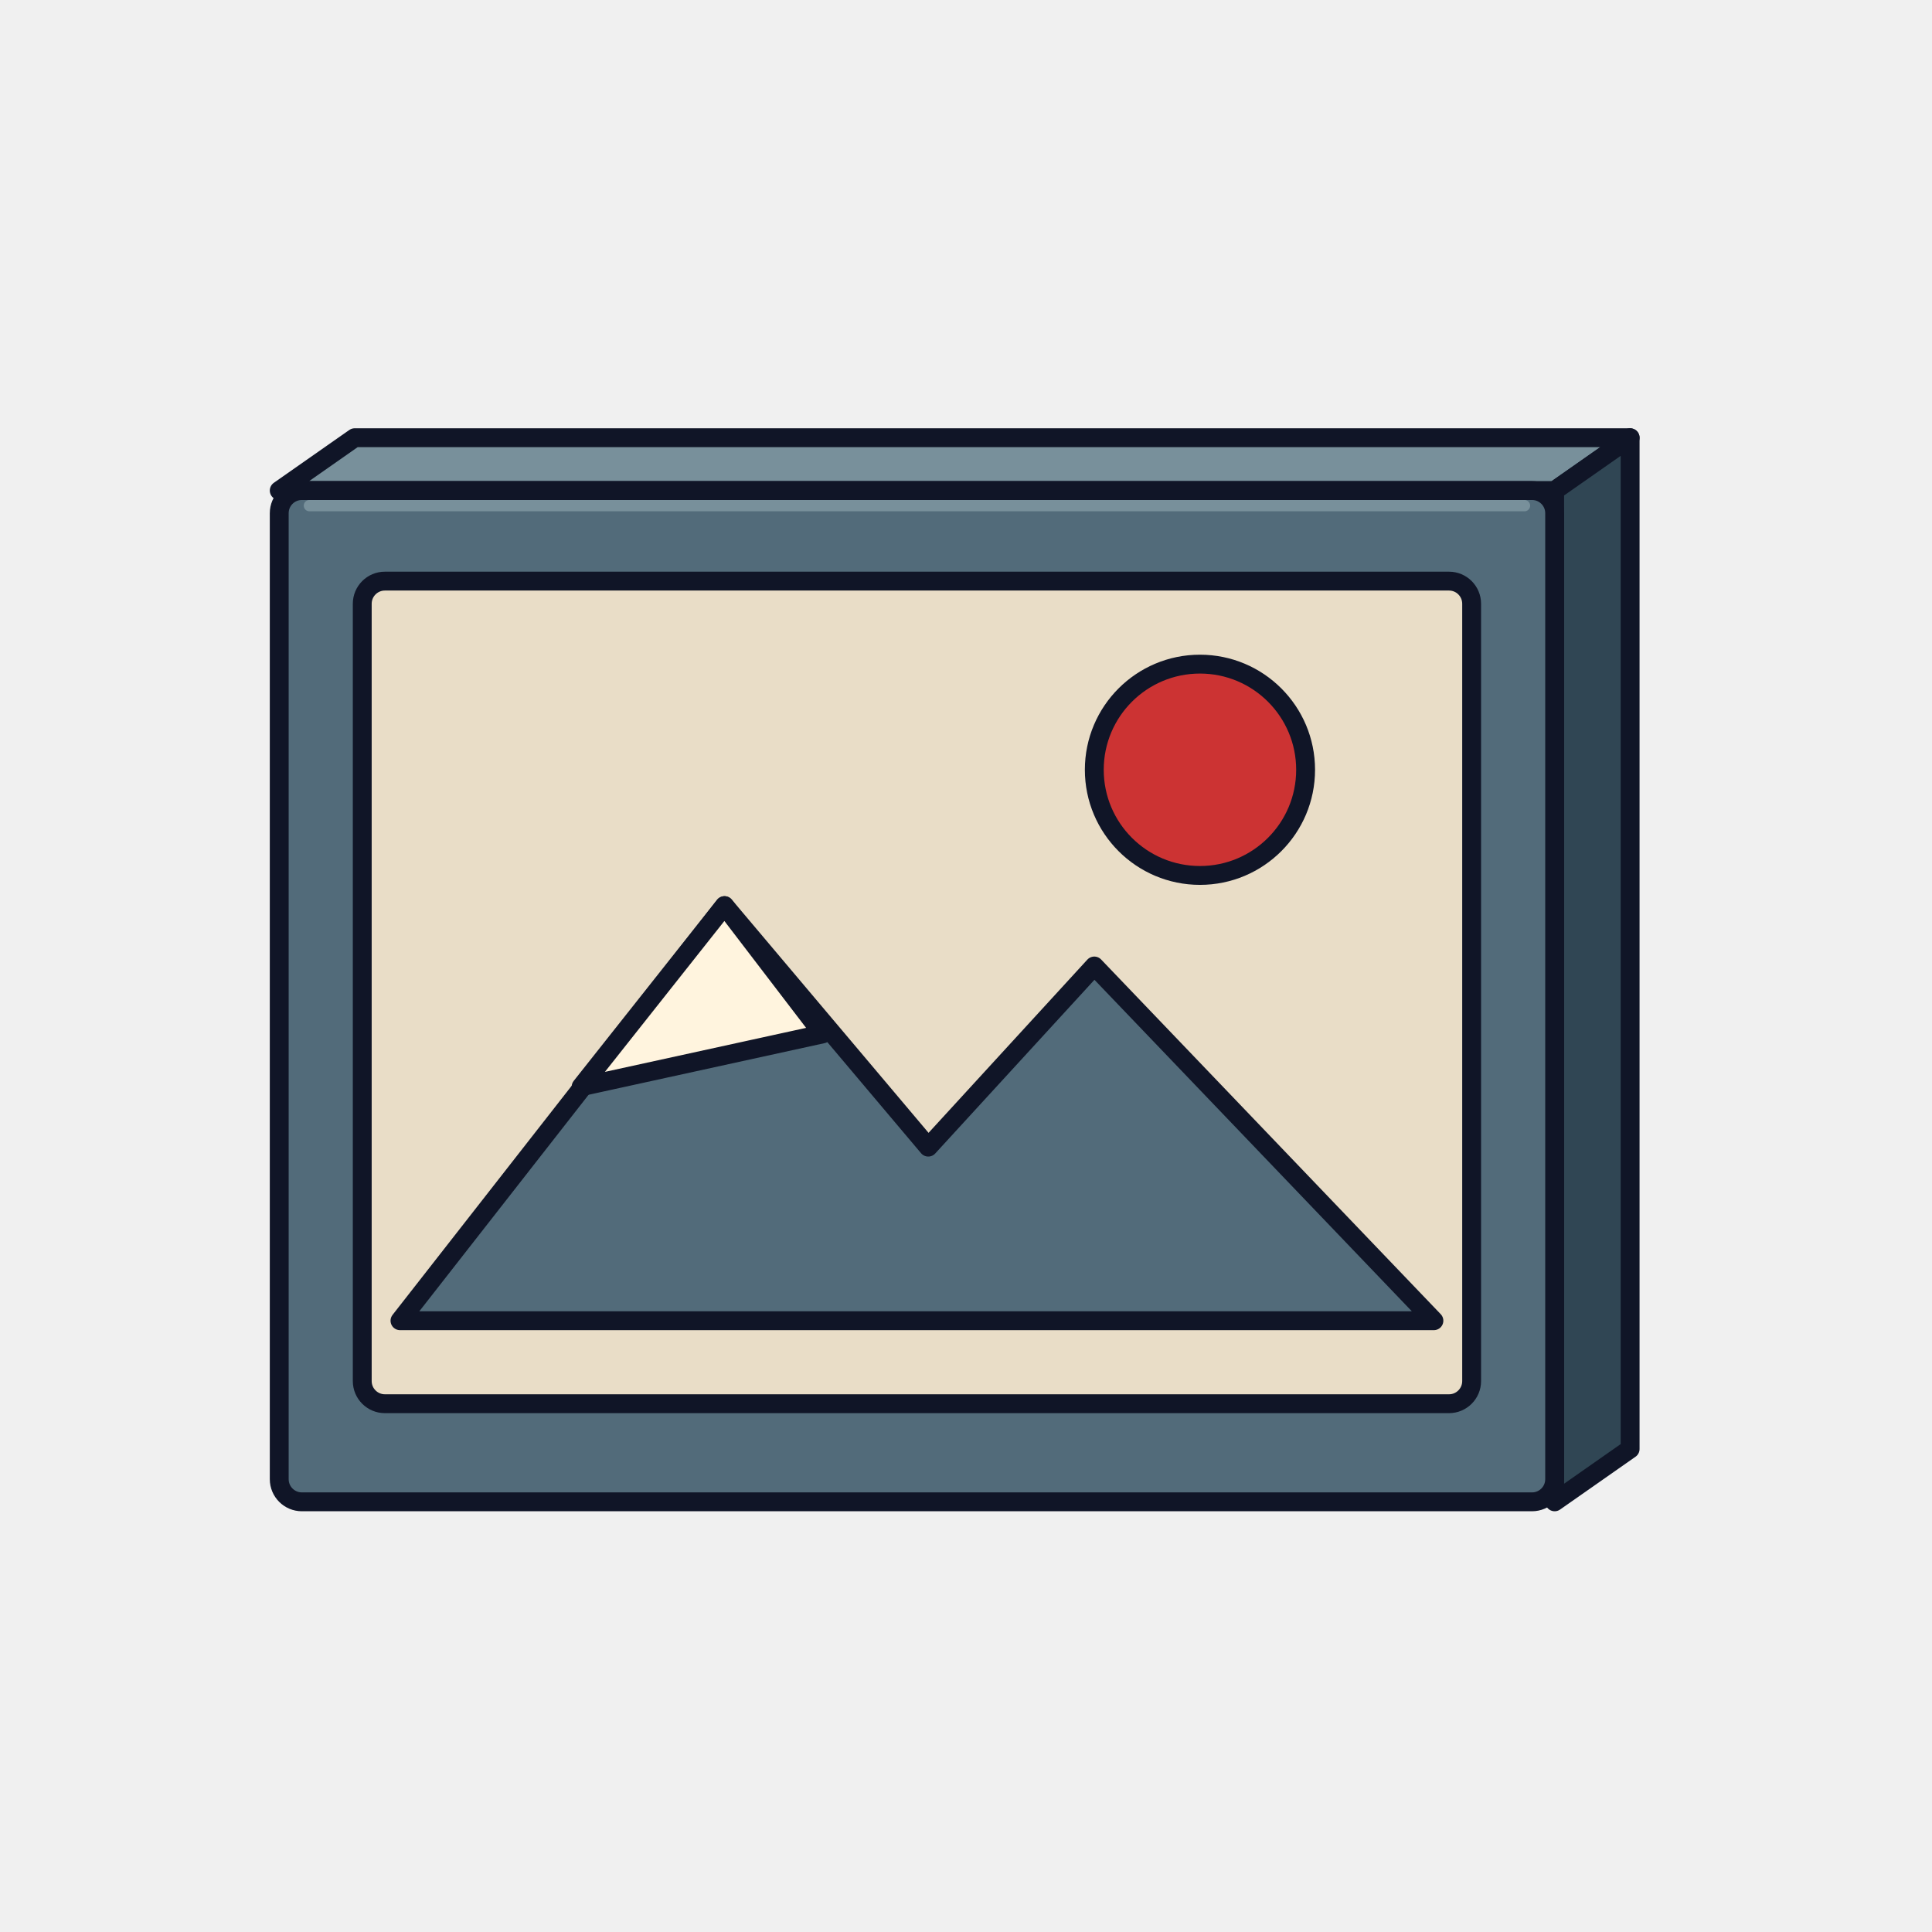
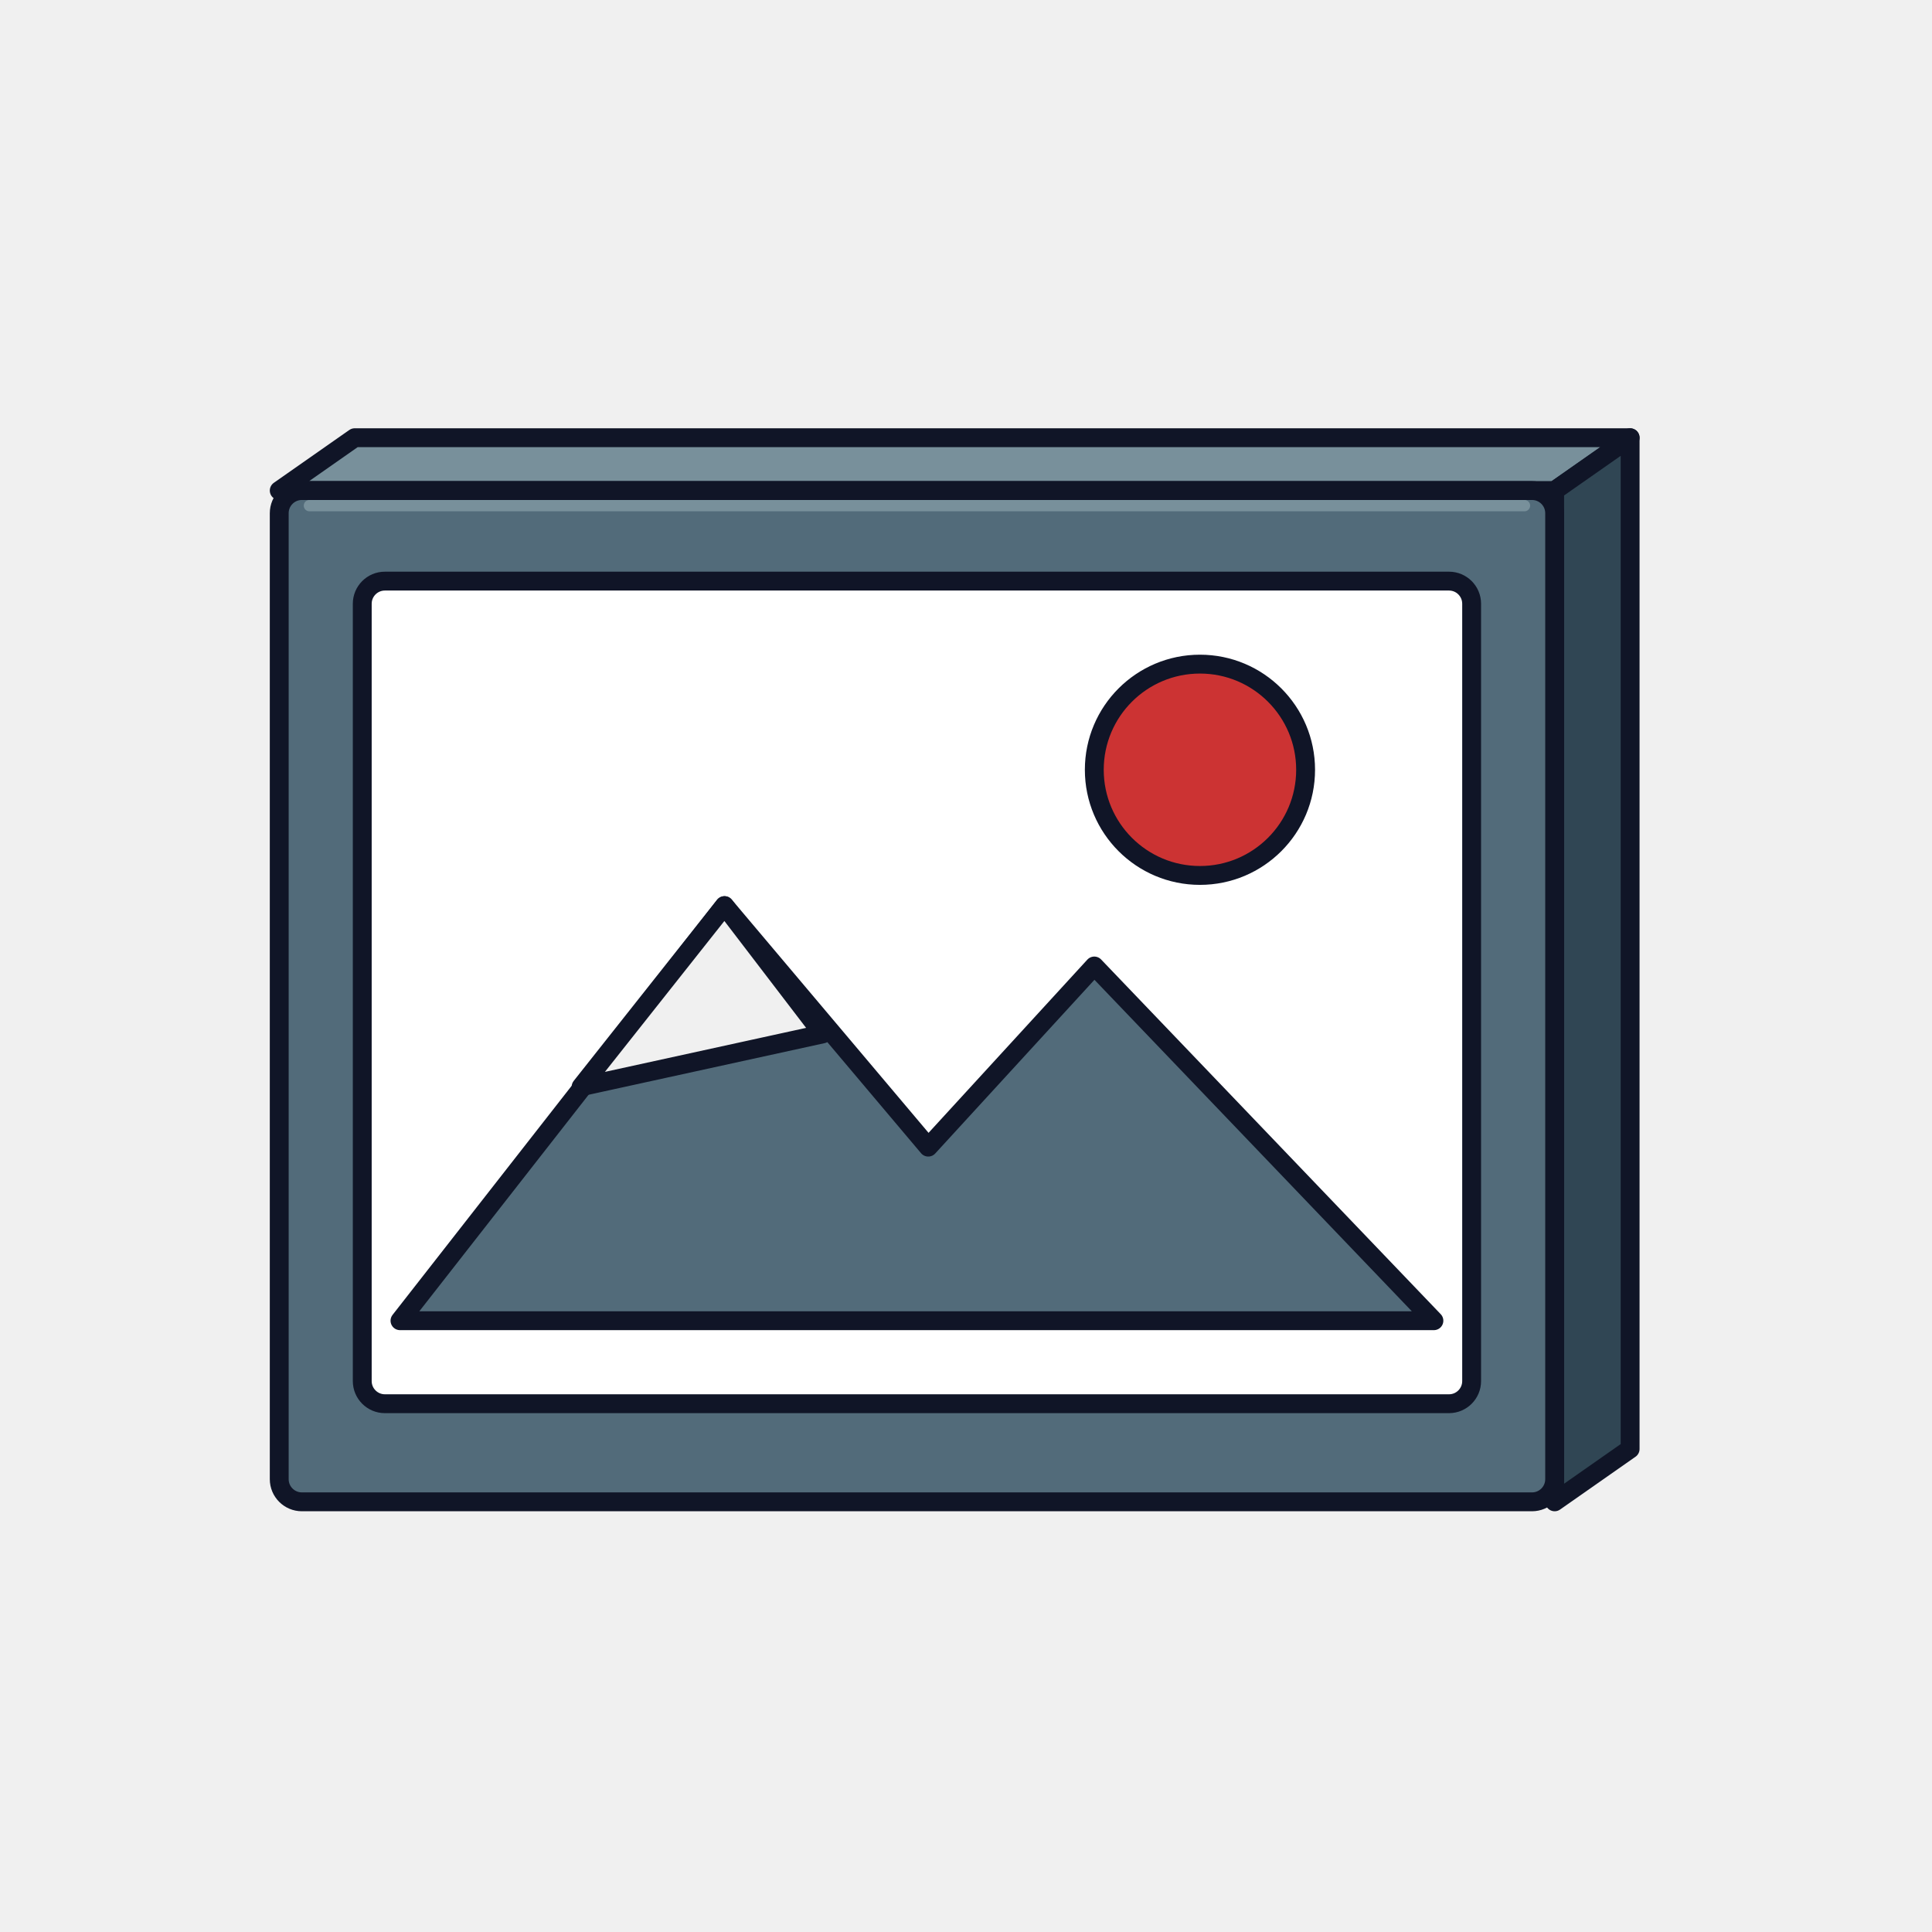
<svg xmlns="http://www.w3.org/2000/svg" width="256" height="256" viewBox="0 0 256 256" role="img" aria-labelledby="title desc">
  <g stroke-linecap="round" stroke-linejoin="round">
    <polygon points="37,65 47,58.0 216,58.0 206,65" fill="#78909B" stroke="#101527" stroke-width="2.5" />
    <polygon points="206,65 216,58.0 216,192.0 206,199" fill="#304654" stroke="#101527" stroke-width="2.5" />
    <rect x="37" y="65" width="169" height="134" rx="3" fill="#526B7A" stroke="#101527" stroke-width="2.5" />
    <line x1="41" y1="67" x2="202" y2="67" stroke="#78909B" stroke-width="1.5" />
-     <rect x="48" y="77" width="147" height="109" rx="3" fill="#E9DDC7" stroke="#101527" stroke-width="2.5" />
+     <rect x="48" y="77" width="147" height="109" rx="3" fill="#FFFFFF" stroke="#101527" stroke-width="2.5" />
    <circle cx="159" cy="102" r="14" fill="#CC3333" stroke="#101527" stroke-width="2.5" />
    <polygon points="53,175 96,120 123,152 145,128 190,175" fill="#526B7A" stroke="#101527" stroke-width="2.5" />
-     <polygon points="77,144 96,120 109,137" fill="#FFF4DE" stroke="#101527" stroke-width="2.5" />
+     <polygon points="77,144 96,120 109,137" fill="#F0F0F0" stroke="#101527" stroke-width="2.5" />
  </g>
</svg>
